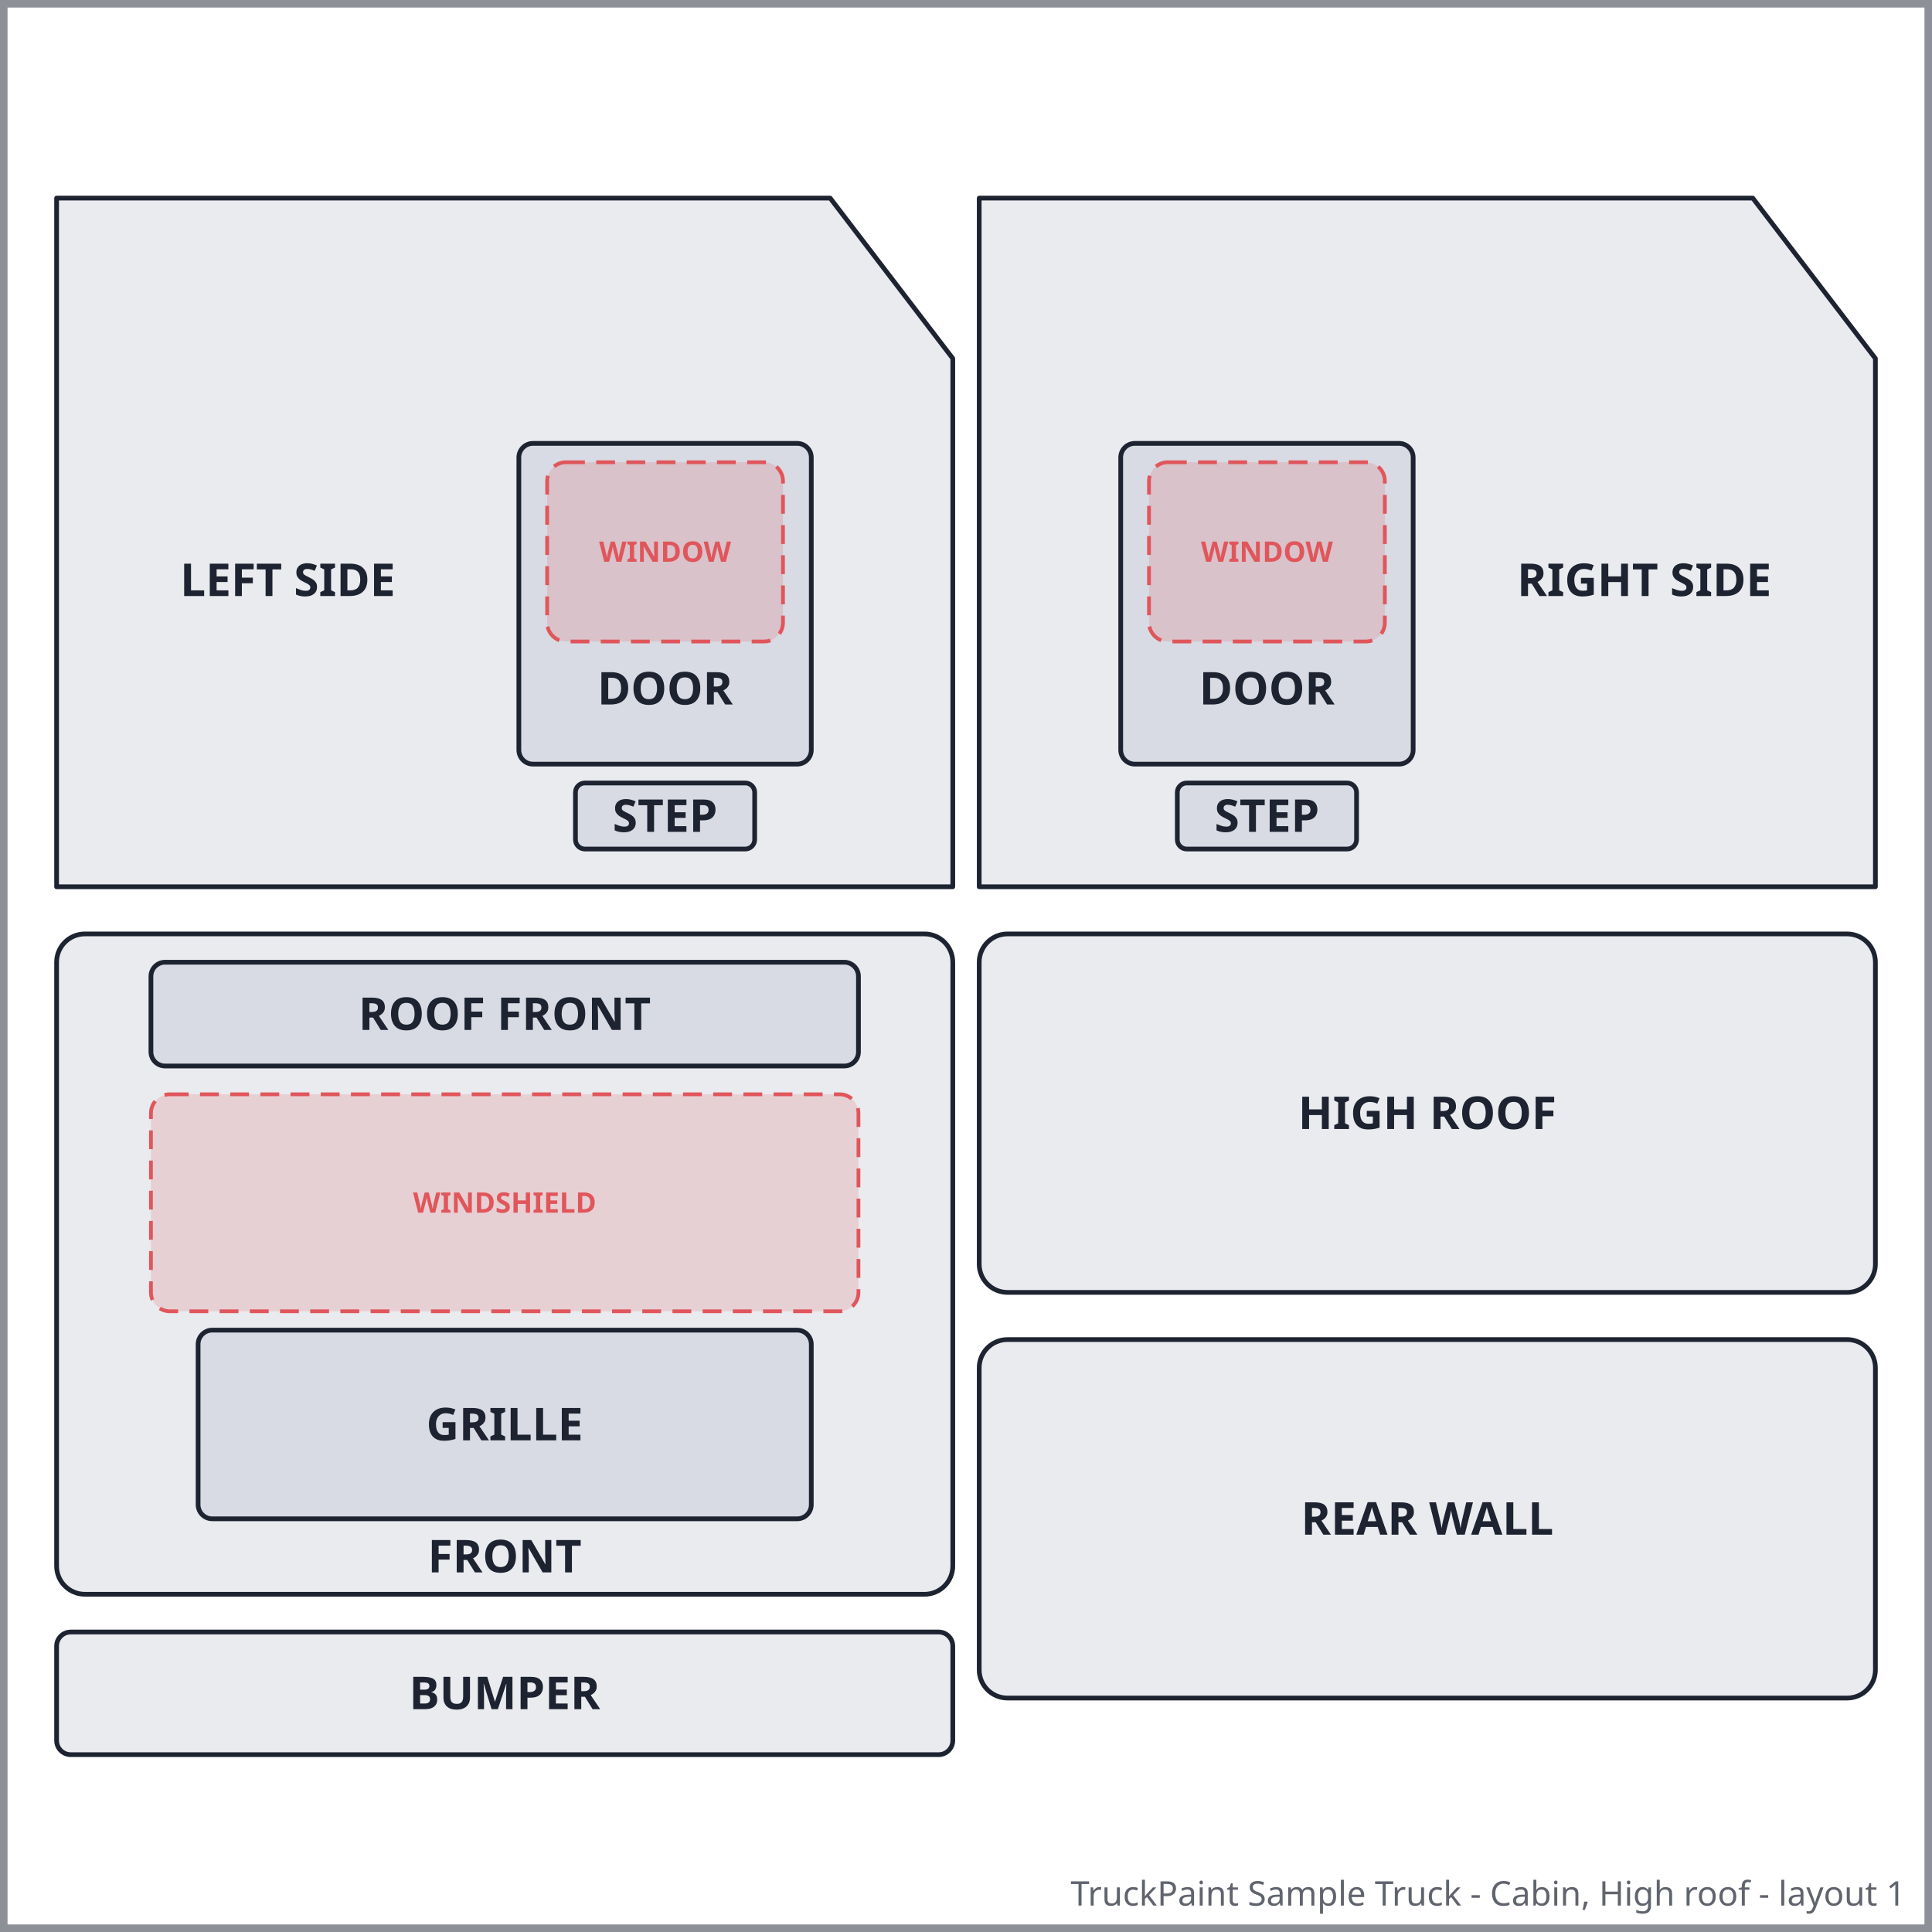
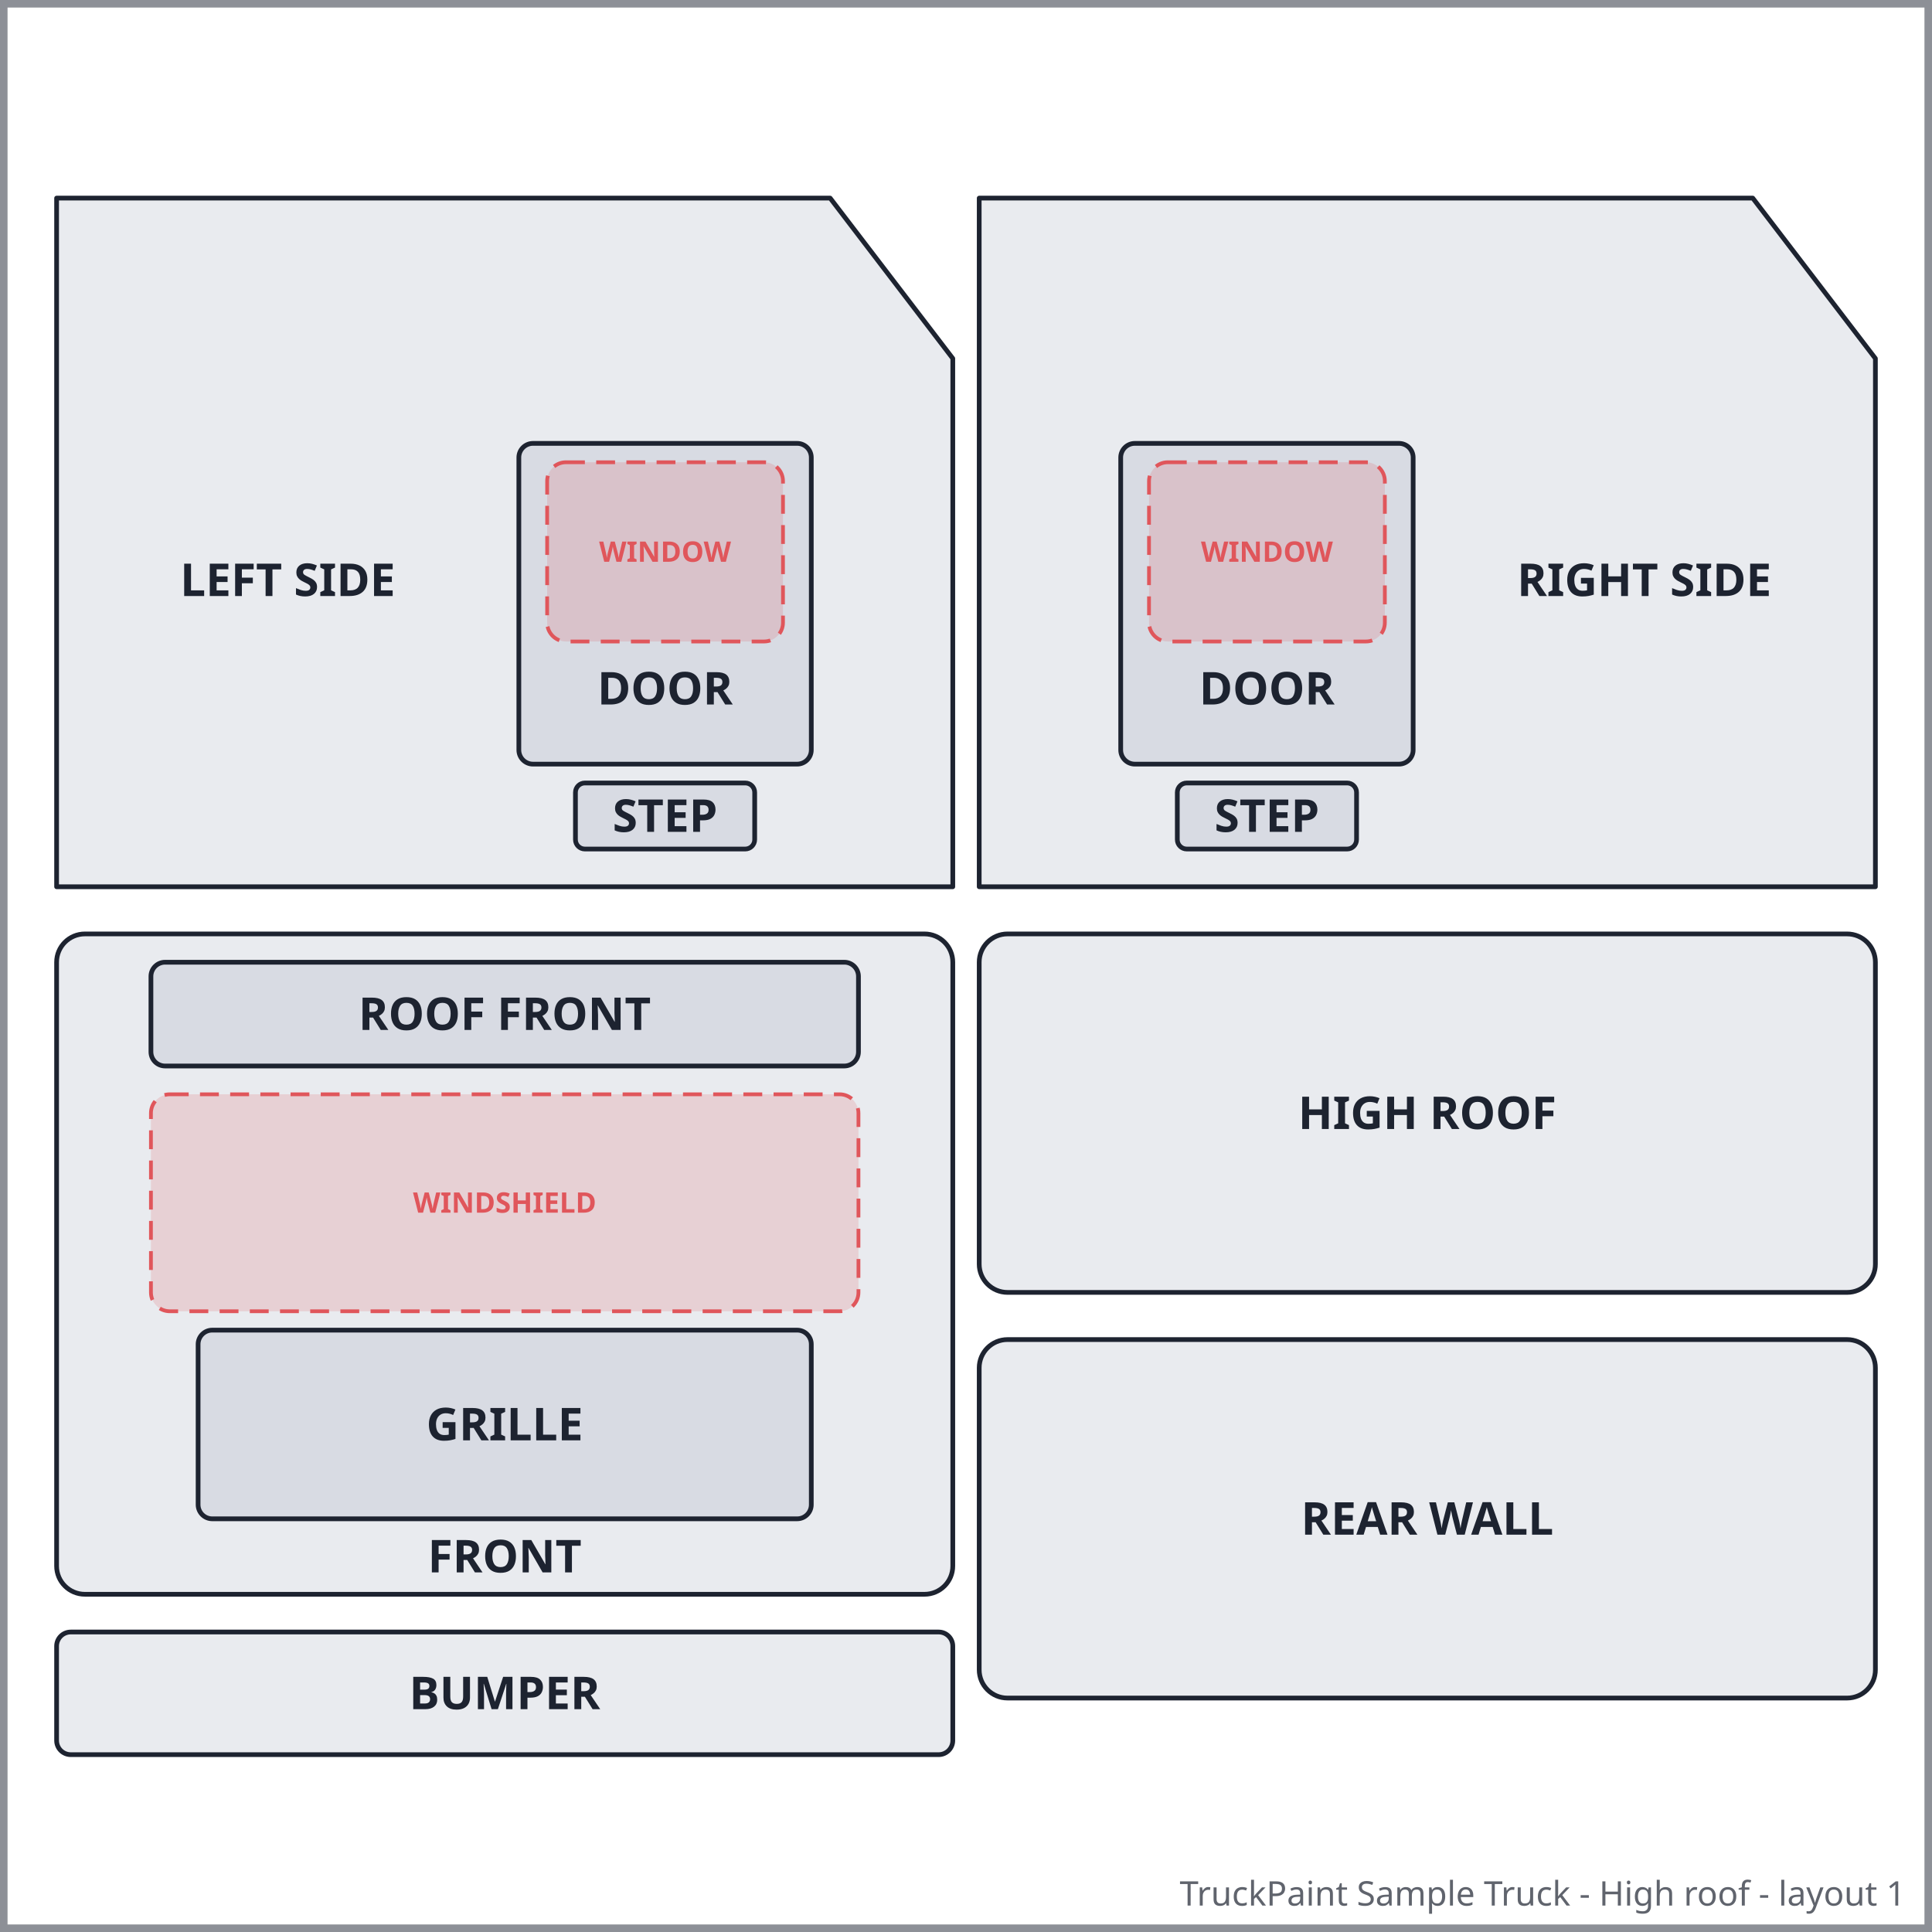
<svg xmlns="http://www.w3.org/2000/svg" width="4096" height="4096" viewBox="0 0 4096 4096">
  <rect x="8.0" y="8.0" width="4080.0" height="4080.0" fill="none" stroke="#1d2330" stroke-opacity="0.5" stroke-width="16.0" />
  <polygon points="120.0,420.0 1760.0,420.0 2020.0,760.0 2020.0,1880.0 120.0,1880.0" fill="#9aa4b8" fill-opacity="0.22" stroke="#1d2330" stroke-width="10.0" stroke-linejoin="round" />
  <text x="610.0" y="1263.6" font-family="sans-serif" font-size="96.0" font-weight="bold" fill="#1d2330" text-anchor="middle">LEFT SIDE</text>
  <rect x="1100.0" y="940.0" width="620.0" height="680.0" rx="30.0" fill="#9aa4b8" fill-opacity="0.22" stroke="#1d2330" stroke-width="10.0" />
  <text x="1410.0" y="1493.6" font-family="sans-serif" font-size="96.0" font-weight="bold" fill="#1d2330" text-anchor="middle">DOOR</text>
  <rect x="1160.0" y="980.0" width="500.0" height="380.0" rx="40.0" fill="#e0565b" fill-opacity="0.18" stroke="#e0565b" stroke-width="8.0" stroke-dasharray="40.0 24.0" />
  <text x="1410.0" y="1191.0" font-family="sans-serif" font-size="60.0" font-weight="bold" fill="#e0565b" text-anchor="middle">WINDOW</text>
  <rect x="1220.0" y="1660.0" width="380.0" height="140.0" rx="20.0" fill="#9aa4b8" fill-opacity="0.22" stroke="#1d2330" stroke-width="10.0" />
  <text x="1410.0" y="1763.6" font-family="sans-serif" font-size="96.0" font-weight="bold" fill="#1d2330" text-anchor="middle">STEP</text>
  <polygon points="2076.0,420.0 3716.0,420.0 3976.0,760.0 3976.0,1880.0 2076.0,1880.0" fill="#9aa4b8" fill-opacity="0.22" stroke="#1d2330" stroke-width="10.0" stroke-linejoin="round" />
  <text x="3486.0" y="1263.6" font-family="sans-serif" font-size="96.0" font-weight="bold" fill="#1d2330" text-anchor="middle">RIGHT SIDE</text>
  <rect x="2376.0" y="940.0" width="620.0" height="680.0" rx="30.0" fill="#9aa4b8" fill-opacity="0.22" stroke="#1d2330" stroke-width="10.0" />
  <text x="2686.0" y="1493.6" font-family="sans-serif" font-size="96.0" font-weight="bold" fill="#1d2330" text-anchor="middle">DOOR</text>
  <rect x="2436.0" y="980.0" width="500.0" height="380.0" rx="40.0" fill="#e0565b" fill-opacity="0.18" stroke="#e0565b" stroke-width="8.0" stroke-dasharray="40.0 24.0" />
  <text x="2686.0" y="1191.0" font-family="sans-serif" font-size="60.0" font-weight="bold" fill="#e0565b" text-anchor="middle">WINDOW</text>
  <rect x="2496.0" y="1660.0" width="380.0" height="140.0" rx="20.0" fill="#9aa4b8" fill-opacity="0.22" stroke="#1d2330" stroke-width="10.0" />
  <text x="2686.0" y="1763.6" font-family="sans-serif" font-size="96.0" font-weight="bold" fill="#1d2330" text-anchor="middle">STEP</text>
  <rect x="120.0" y="1980.0" width="1900.0" height="1400.0" rx="60.0" fill="#9aa4b8" fill-opacity="0.22" stroke="#1d2330" stroke-width="10.0" />
  <text x="1070.0" y="3333.6" font-family="sans-serif" font-size="96.0" font-weight="bold" fill="#1d2330" text-anchor="middle">FRONT</text>
  <rect x="320.0" y="2040.0" width="1500.0" height="220.0" rx="30.0" fill="#9aa4b8" fill-opacity="0.22" stroke="#1d2330" stroke-width="10.0" />
  <text x="1070.0" y="2183.6" font-family="sans-serif" font-size="96.0" font-weight="bold" fill="#1d2330" text-anchor="middle">ROOF FRONT</text>
  <rect x="320.0" y="2320.0" width="1500.0" height="460.0" rx="40.0" fill="#e0565b" fill-opacity="0.18" stroke="#e0565b" stroke-width="8.0" stroke-dasharray="40.0 24.0" />
  <text x="1070.0" y="2571.0" font-family="sans-serif" font-size="60.0" font-weight="bold" fill="#e0565b" text-anchor="middle">WINDSHIELD</text>
  <rect x="420.0" y="2820.0" width="1300.0" height="400.0" rx="30.0" fill="#9aa4b8" fill-opacity="0.22" stroke="#1d2330" stroke-width="10.0" />
  <text x="1070.0" y="3053.6" font-family="sans-serif" font-size="96.0" font-weight="bold" fill="#1d2330" text-anchor="middle">GRILLE</text>
  <rect x="2076.0" y="1980.0" width="1900.0" height="760.0" rx="60.0" fill="#9aa4b8" fill-opacity="0.22" stroke="#1d2330" stroke-width="10.0" />
  <text x="3026.0" y="2393.6" font-family="sans-serif" font-size="96.0" font-weight="bold" fill="#1d2330" text-anchor="middle">HIGH ROOF</text>
  <rect x="2076.0" y="2840.0" width="1900.0" height="760.0" rx="60.0" fill="#9aa4b8" fill-opacity="0.22" stroke="#1d2330" stroke-width="10.0" />
  <text x="3026.0" y="3253.6" font-family="sans-serif" font-size="96.0" font-weight="bold" fill="#1d2330" text-anchor="middle">REAR WALL</text>
  <rect x="120.0" y="3460.0" width="1900.0" height="260.0" rx="30.0" fill="#9aa4b8" fill-opacity="0.22" stroke="#1d2330" stroke-width="10.0" />
  <text x="1070.0" y="3623.6" font-family="sans-serif" font-size="96.0" font-weight="bold" fill="#1d2330" text-anchor="middle">BUMPER</text>
-   <text x="4040.0" y="4040.0" font-family="sans-serif" font-size="72.0" fill="#1d2330" fill-opacity="0.7" text-anchor="end">TruckPaint Sample Truck - Cabin, High roof - layout 1</text>
+   <text x="4040.0" y="4040.0" font-family="sans-serif" font-size="72.0" fill="#1d2330" fill-opacity="0.7" text-anchor="end">TruckPaint Sample Truck - High roof - layout 1</text>
</svg>
